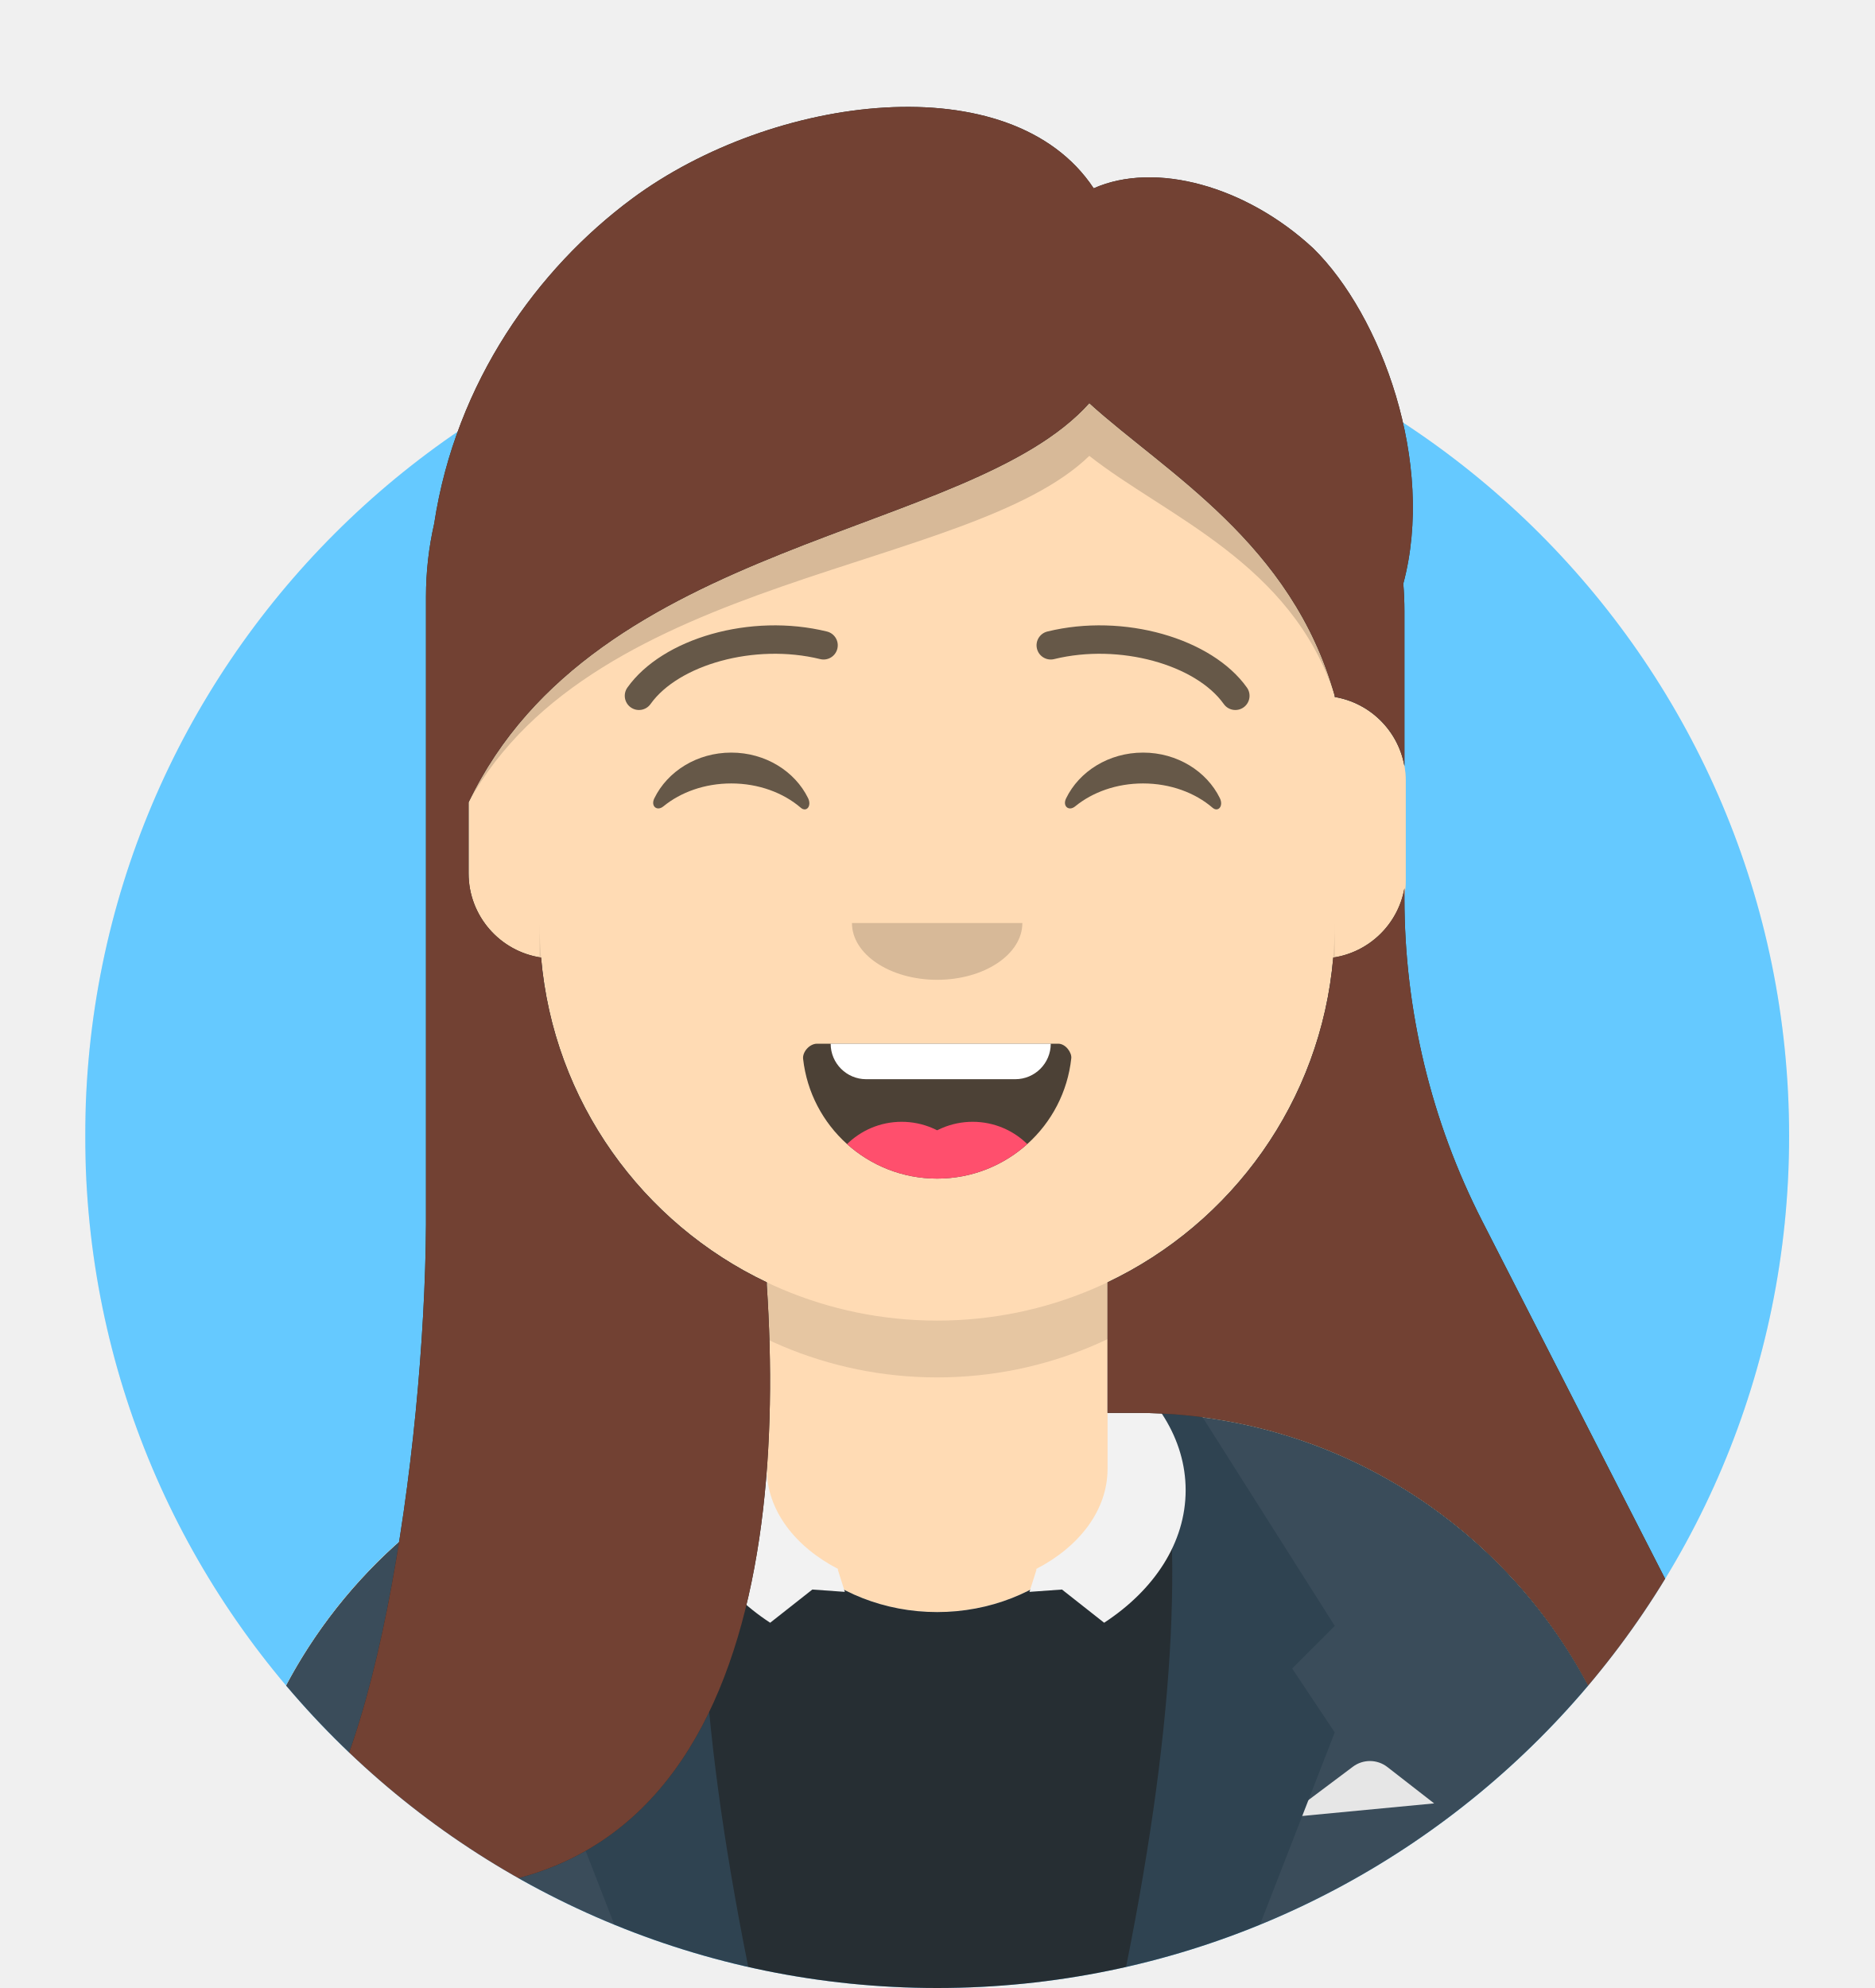
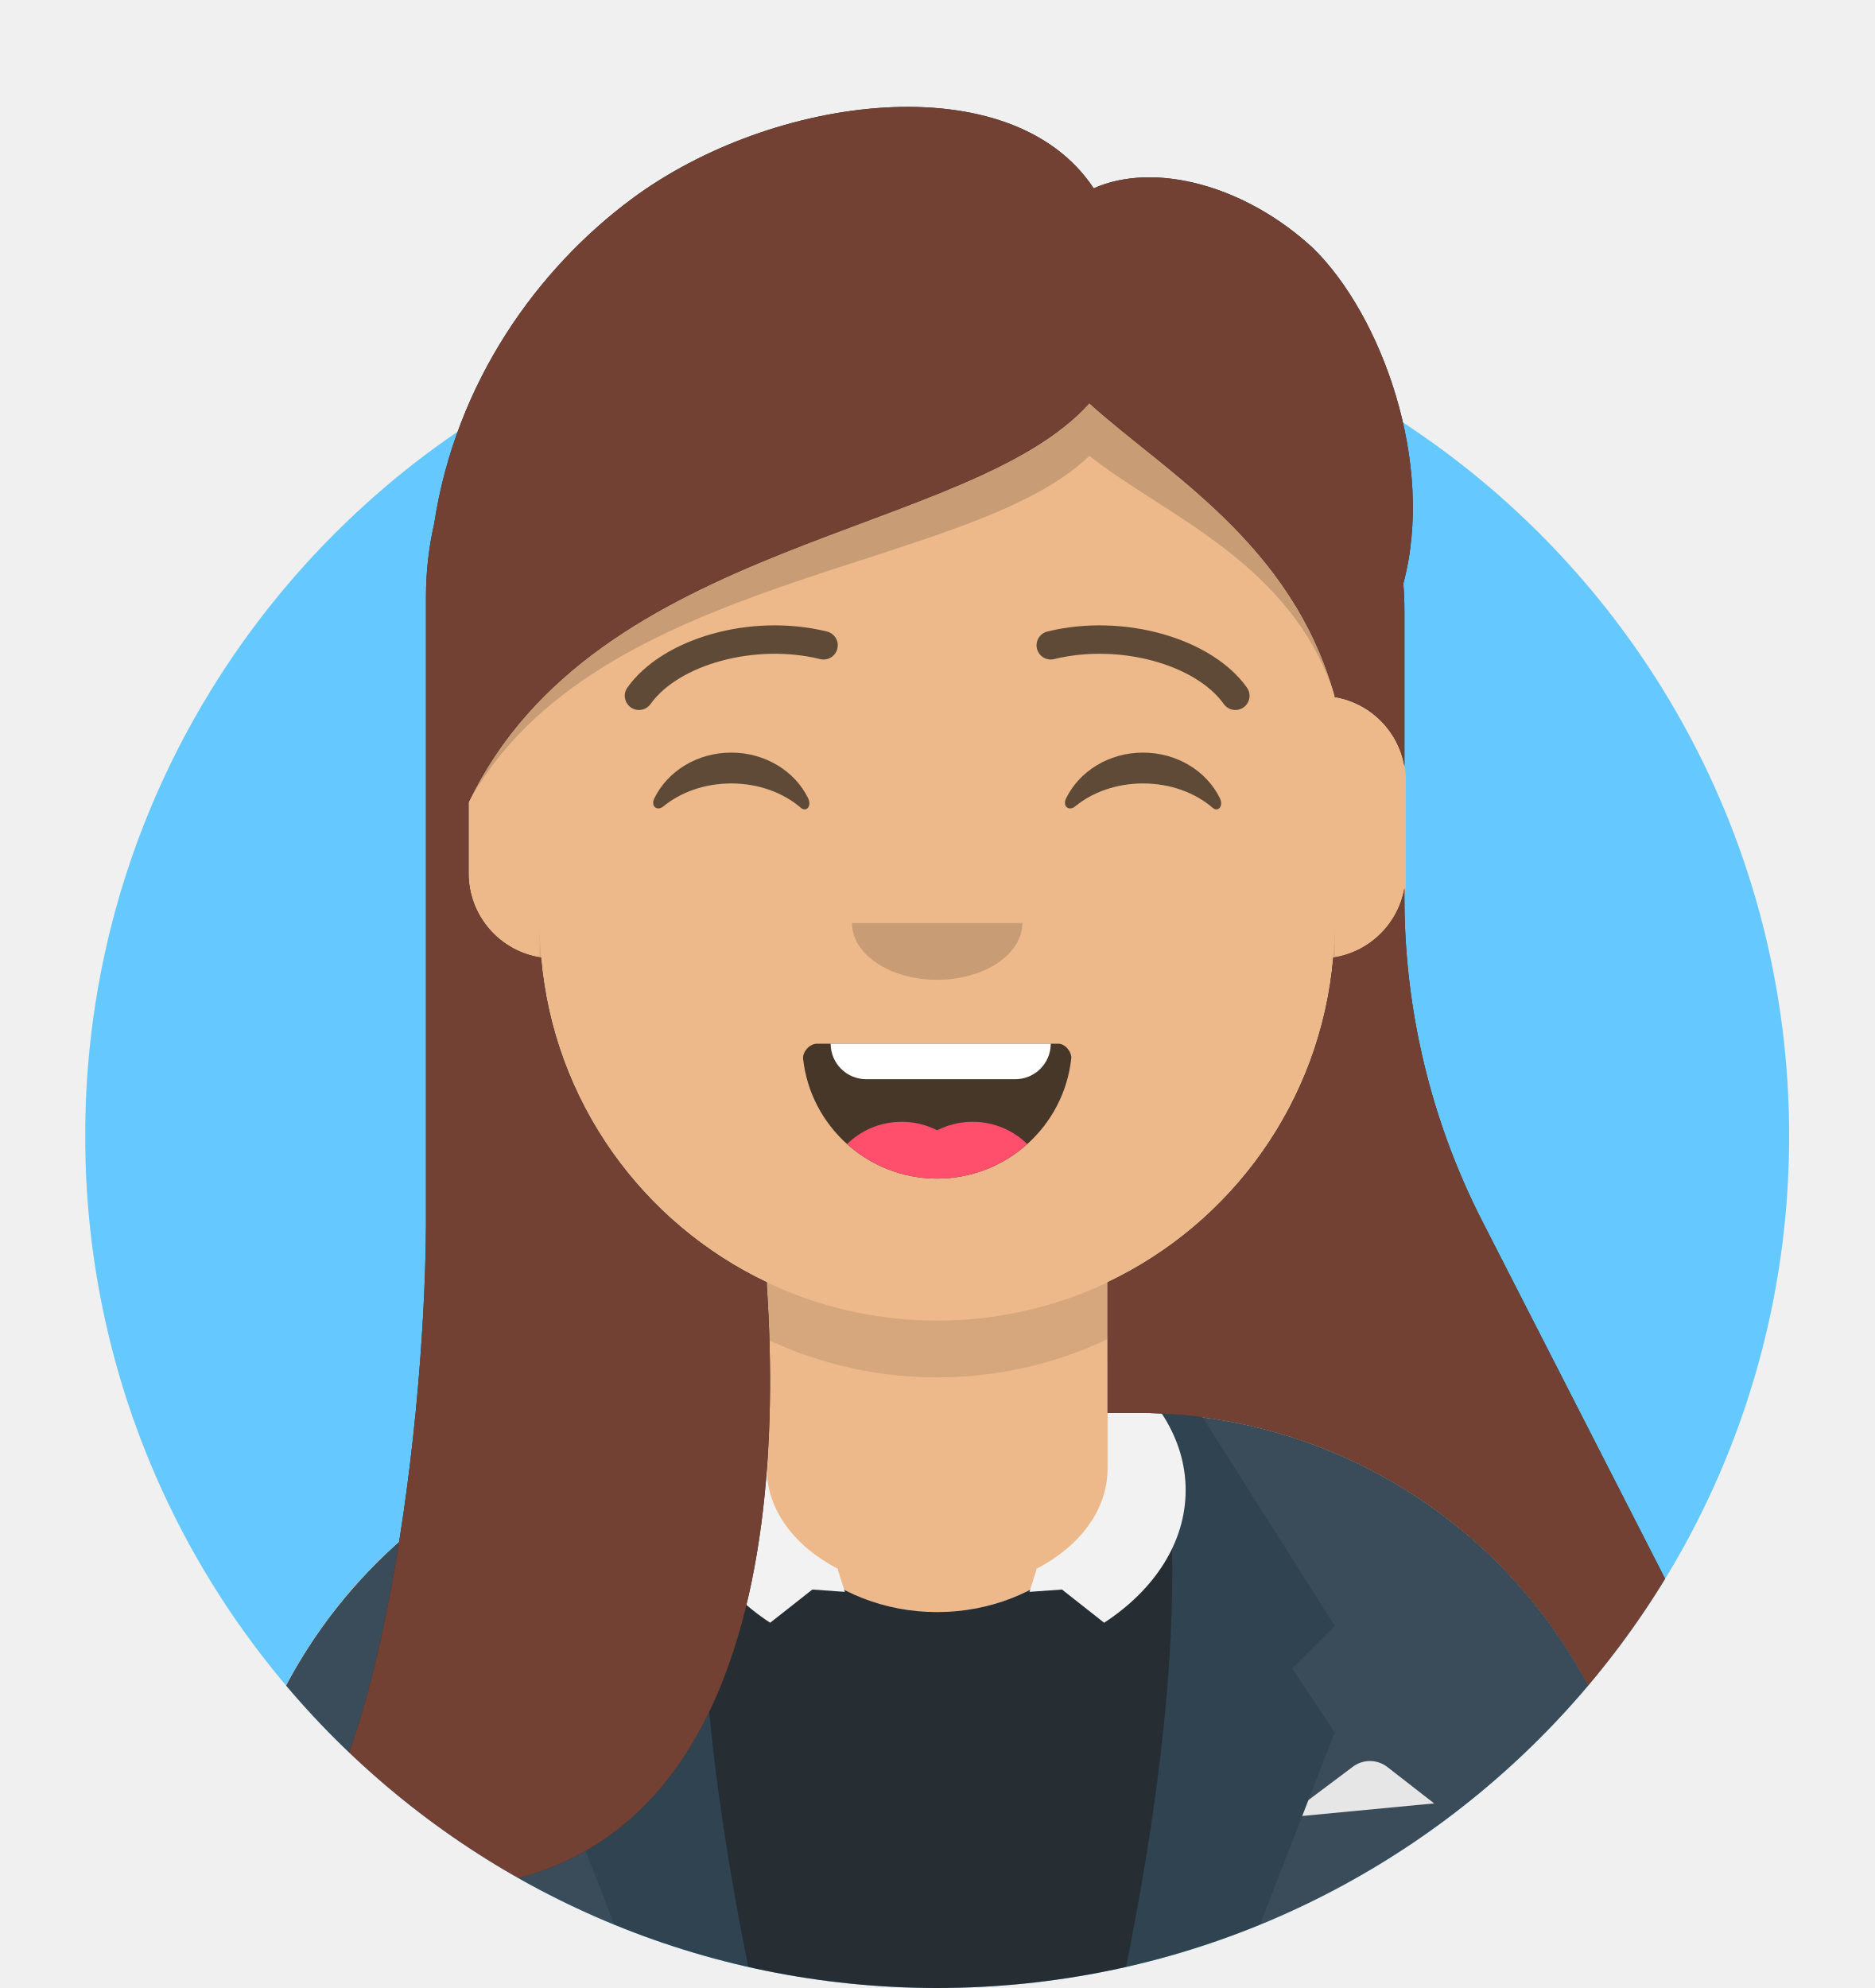
<svg xmlns="http://www.w3.org/2000/svg" xmlns:xlink="http://www.w3.org/1999/xlink" width="264px" height="280px" viewBox="0 0 264 280" version="1.1">
  <defs>
    <circle id="path-1" cx="120" cy="120" r="120" />
    <path d="M12,160 C12,226.274 65.726,280 132,280 C198.274,280 252,226.274 252,160 L264,160 L264,-1.42108547e-14 L-3.19744231e-14,-1.42108547e-14 L-3.19744231e-14,160 L12,160 Z" id="path-3" />
    <path d="M124,144.611 L124,163 L128,163 L128,163 C167.765,163 200,195.235 200,235 L200,244 L0,244 L0,235 C-4.86974701e-15,195.235 32.235,163 72,163 L72,163 L76,163 L76,144.611 C58.763,136.422 46.372,119.687 44.305,99.881 C38.48,99.058 34,94.052 34,88 L34,74 C34,68.054 38.325,63.118 44,62.166 L44,56 L44,56 C44,25.072 69.072,5.68137151e-15 100,0 L100,0 L100,0 C130.928,-5.68137151e-15 156,25.072 156,56 L156,62.166 C161.675,63.118 166,68.054 166,74 L166,88 C166,94.052 161.52,99.058 155.695,99.881 C153.628,119.687 141.237,136.422 124,144.611 Z" id="path-5" />
  </defs>
  <g id="Avataaar" stroke="none" stroke-width="1" fill="none" fill-rule="evenodd">
    <g transform="translate(-825, -1100)" id="Avataaar/Circle">
      <g transform="translate(825, 1100)">
        <g id="Circle" stroke-width="1" fill-rule="evenodd" transform="translate(12, 40)">
          <mask id="mask-2" fill="white">
            <use xlink:href="#path-1" />
          </mask>
          <use id="Circle-Background" fill="#E6E6E6" xlink:href="#path-1" />
          <g id="Color/Palette/Blue-01" mask="url(#mask-2)" fill="#65C9FF">
            <rect id="🖍Color" x="0" y="0" width="240" height="240" />
          </g>
        </g>
        <mask id="mask-4" fill="white">
          <use xlink:href="#path-3" />
        </mask>
        <g id="Mask" />
        <g id="Avataaar" stroke-width="1" fill-rule="evenodd" mask="url(#mask-4)">
          <g id="Body" transform="translate(32, 36)">
            <mask id="mask-6" fill="white">
              <use xlink:href="#path-5" />
            </mask>
            <use fill="#D0C6AC" xlink:href="#path-5" />
-             <g id="Skin/👶🏽-03-Brown" mask="url(#mask-6)" fill="#FFDBB4">
+             <g id="Skin/👶🏽-03-Brown" mask="url(#mask-6)" fill="#EDB98A">
              <g transform="translate(-32, 0)" id="Color">
                <rect x="0" y="0" width="264" height="244" />
              </g>
            </g>
            <path d="M156,79 L156,102 C156,132.928 130.928,158 100,158 C69.072,158 44,132.928 44,102 L44,79 L44,94 C44,124.928 69.072,150 100,150 C130.928,150 156,124.928 156,94 L156,79 Z" id="Neck-Shadow" fill-opacity="0.1" fill="#000000" mask="url(#mask-6)" />
          </g>
          <g id="Clothing/Blazer-+-Sweater" transform="translate(0, 170)">
            <defs>
-               <path d="M105.192,29.052 L104,29.052 L104,29.052 C64.235,29.052 32,61.287 32,101.052 L32,110 L232,110 L232,101.052 C232,61.287 199.765,29.052 160,29.052 L160,29.052 L158.808,29.052 C158.935,30.035 159,31.036 159,32.052 C159,45.859 146.912,57.052 132,57.052 C117.088,57.052 105,45.859 105,32.052 C105,31.036 105.065,30.035 105.192,29.052 Z" id="react-path-53" />
+               <path d="M105.192,29.052 L104,29.052 L104,29.052 C64.235,29.052 32,61.287 32,101.052 L32,110 L232,110 L232,101.052 C232,61.287 199.765,29.052 160,29.052 L160,29.052 L158.808,29.052 C158.935,30.035 159,31.036 159,32.052 C159,45.859 146.912,57.052 132,57.052 C117.088,57.052 105,45.859 105,32.052 C105,31.036 105.065,30.035 105.192,29.052 Z" id="react-path-1" />
            </defs>
-             <mask id="react-mask-54" fill="white">
-               <use xlink:href="#react-path-53" />
+             <mask id="react-mask-2" fill="white">
+               <use xlink:href="#react-path-1" />
            </mask>
-             <use id="Clothes" fill="#E6E6E6" fill-rule="evenodd" xlink:href="#react-path-53" />
-             <g id="Color/Palette/Black" mask="url(#react-mask-54)" fill-rule="evenodd" fill="#262E33">
+             <use id="Clothes" fill="#E6E6E6" fill-rule="evenodd" xlink:href="#react-path-1" />
+             <g id="Color/Palette/Black" mask="url(#react-mask-2)" fill-rule="evenodd" fill="#262E33">
              <rect id="🖍Color" x="0" y="0" width="264" height="110" />
            </g>
            <g id="Blazer" stroke-width="1" fill-rule="evenodd" transform="translate(32, 28)">
              <path d="M68.785,1.122 C30.512,2.804 1.24427139e-14,34.365 0,73.052 L0,82 L69.362,82 C65.961,69.92 64,55.709 64,40.5 C64,26.173 65.74,12.731 68.785,1.122 Z M131.638,82 L200,82 L200,73.052 C200,34.707 170.025,3.363 132.229,1.174 C135.265,12.771 137,26.194 137,40.5 C137,55.709 135.039,69.92 131.638,82 Z" id="Saco" fill="#3A4C5A" />
              <path d="M149,58 L158.556,50.833 L158.556,50.833 C159.999,49.751 161.988,49.768 163.412,50.876 L170,56 L149,58 Z" id="Pocket-hanky" fill="#E6E6E6" />
              <path d="M69,1.13686838e-13 C65,19.333 66.667,46.667 74,82 L58,82 L44,46 L50,37 L44,31 L63,1 C65.028,0.369 67.028,0.036 69,1.13686838e-13 Z" id="Wing" fill="#2F4351" />
              <path d="M151,1.13686838e-13 C147,19.333 148.667,46.667 156,82 L140,82 L126,46 L132,37 L126,31 L145,1 C147.028,0.369 149.028,0.036 151,1.13686838e-13 Z" id="Wing" fill="#2F4351" transform="translate(141, 41) scale(-1, 1) translate(-141, -41) " />
            </g>
            <path d="M156,21.539 C162.772,26.136 167,32.656 167,39.888 C167,47.289 162.572,53.945 155.52,58.556 L149.579,53.876 L145,54.208 L146,51.057 L145.922,50.996 C152.022,47.853 156,42.7 156,36.877 L156,21.539 Z M108,21.539 C101.228,26.136 97,32.656 97,39.888 C97,47.289 101.428,53.945 108.48,58.556 L114.421,53.876 L119,54.208 L118,51.057 L118.078,50.996 C111.978,47.853 108,42.7 108,36.877 L108,21.539 Z" id="Collar" fill="#F2F2F2" fill-rule="evenodd" />
          </g>
          <g id="Face" transform="translate(76, 82)" fill="#000000">
            <g id="Mouth/Smile" transform="translate(2, 52)">
              <defs>
-                 <path d="M35.118,15.128 C36.176,24.62 44.226,32 54,32 C63.804,32 71.874,24.574 72.892,15.04 C72.974,14.273 72.117,13 71.043,13 C56.149,13 44.738,13 37.087,13 C36.007,13 35.012,14.178 35.118,15.128 Z" id="react-path-59" />
+                 <path d="M35.118,15.128 C36.176,24.62 44.226,32 54,32 C63.804,32 71.874,24.574 72.892,15.04 C72.974,14.273 72.117,13 71.043,13 C56.149,13 44.738,13 37.087,13 C36.007,13 35.012,14.178 35.118,15.128 Z" id="react-path-3" />
              </defs>
-               <mask id="react-mask-60" fill="white">
-                 <use xlink:href="#react-path-59" />
+               <mask id="react-mask-4" fill="white">
+                 <use xlink:href="#react-path-3" />
              </mask>
-               <use id="Mouth" fill-opacity="0.7" fill="#000000" fill-rule="evenodd" xlink:href="#react-path-59" />
-               <rect id="Teeth" fill="#FFFFFF" fill-rule="evenodd" mask="url(#react-mask-60)" x="39" y="2" width="31" height="16" rx="5" />
-               <g id="Tongue" stroke-width="1" fill-rule="evenodd" mask="url(#react-mask-60)" fill="#FF4F6D">
+               <use id="Mouth" fill-opacity="0.7" fill="#000000" fill-rule="evenodd" xlink:href="#react-path-3" />
+               <rect id="Teeth" fill="#FFFFFF" fill-rule="evenodd" mask="url(#react-mask-4)" x="39" y="2" width="31" height="16" rx="5" />
+               <g id="Tongue" stroke-width="1" fill-rule="evenodd" mask="url(#react-mask-4)" fill="#FF4F6D">
                <g transform="translate(38, 24)">
                  <circle cx="11" cy="11" r="11" />
                  <circle cx="21" cy="11" r="11" />
                </g>
              </g>
            </g>
            <g id="Nose/Default" transform="translate(28, 40)" fill-opacity="0.16">
              <path d="M16,8 C16,12.418 21.373,16 28,16 L28,16 C34.627,16 40,12.418 40,8" id="Nose" />
            </g>
            <g id="Eyes/Happy-😁" transform="translate(0, 8)" fill-opacity="0.6">
              <path d="M16.16,22.447 C18.007,18.649 22.164,16 26.998,16 C31.814,16 35.959,18.63 37.815,22.407 C38.367,23.529 37.582,24.447 36.791,23.767 C34.34,21.66 30.859,20.344 26.998,20.344 C23.257,20.344 19.874,21.579 17.438,23.572 C16.547,24.3 15.62,23.558 16.16,22.447 Z" id="Squint" />
              <path d="M74.16,22.447 C76.007,18.649 80.164,16 84.998,16 C89.814,16 93.959,18.63 95.815,22.407 C96.367,23.529 95.582,24.447 94.791,23.767 C92.34,21.66 88.859,20.344 84.998,20.344 C81.257,20.344 77.874,21.579 75.438,23.572 C74.547,24.3 73.62,23.558 74.16,22.447 Z" id="Squint" />
            </g>
            <g id="Eyebrow/Outline/Default" fill-opacity="0.6">
              <g id="I-Browse" transform="translate(12, 6)">
                <path d="M3.63,11.159 C7.545,5.65 18.278,2.561 27.523,4.831 C28.596,5.095 29.679,4.439 29.942,3.366 C30.206,2.293 29.55,1.21 28.477,0.947 C17.74,-1.69 5.312,1.887 0.37,8.841 C-0.27,9.742 -0.059,10.99 0.841,11.63 C1.742,12.27 2.99,12.059 3.63,11.159 Z" id="Eyebrow" fill-rule="nonzero" />
                <path d="M61.63,11.159 C65.545,5.65 76.278,2.561 85.523,4.831 C86.596,5.095 87.679,4.439 87.942,3.366 C88.206,2.293 87.55,1.21 86.477,0.947 C75.74,-1.69 63.312,1.887 58.37,8.841 C57.73,9.742 57.941,10.99 58.841,11.63 C59.742,12.27 60.99,12.059 61.63,11.159 Z" id="Eyebrow" fill-rule="nonzero" transform="translate(73.00015, 6.039198) scale(-1, 1) translate(-73.00015, -6.039198) " />
              </g>
            </g>
          </g>
          <g id="Top" stroke-width="1" fill-rule="evenodd">
            <defs>
-               <rect id="react-path-13" x="0" y="0" width="264" height="280" />
-               <path d="M21,157.541 L21,69.046 C21,65.514 21.398,62.075 22.152,58.771 C25.205,38.731 36.775,22.811 50,13 C69.905,-1.76 103.442,-6.018 115.047,11.522 C123.698,7.681 136.519,11.182 146,20 C155.565,29.415 163.2,50.197 158.657,67.204 C158.762,68.469 158.815,69.749 158.815,71.041 L158.815,92.892 C157.934,87.918 153.989,84.003 149,83.166 L149,83 C142.964,61.464 125.23,51.58 114.43,41.777 C97.535,60.673 44.823,60.74 27,98 L27,108 C27,114.019 31.431,119.002 37.209,119.867 C38.952,140.115 51.469,157.283 69,165.611 L69,166 C71.93,209.855 62.358,264.797 0,248 C13.606,240.038 20.808,189.056 21,157.541 Z M117,165.611 C134.531,157.283 147.048,140.115 148.791,119.867 C153.879,119.106 157.922,115.151 158.815,110.108 L158.815,111.47 L158.815,111.47 C158.815,127.299 162.573,142.901 169.778,156.994 L196.727,209.701 C203.69,223.32 201.646,239.174 192.791,250.469 C189.966,213.289 158.903,184 121,184 L121,184 L117,184 L117,165.611 Z" id="react-path-14" />
-               <path d="M65.18,77.737 C67.363,76.105 80.407,75.479 82.758,74.089 C83.492,73.655 84.061,73.216 84.5,72.78 C84.939,73.216 85.509,73.655 86.242,74.089 C88.593,75.479 101.637,76.105 103.82,77.737 C106.03,79.391 107.644,83.185 107.467,86.151 C107.255,89.71 103.361,98.203 93.672,99.181 C91.558,96.828 88.237,95.31 84.5,95.31 C80.763,95.31 77.442,96.828 75.328,99.181 C65.639,98.203 61.745,89.71 61.533,86.151 C61.357,83.185 62.97,79.391 65.18,77.737 M103.142,94.906 C103.143,94.906 103.145,94.905 103.146,94.905 C103.144,94.905 103.143,94.906 103.142,94.906 M65.845,94.901 C65.849,94.903 65.857,94.906 65.862,94.908 C65.857,94.906 65.851,94.903 65.845,94.901 M144.863,55.985 C144.474,50.03 143.278,44.152 142.234,38.286 C141.953,36.707 140.424,26 139.735,26 C139.502,35.109 138.702,44.08 137.67,53.139 C137.361,55.848 137.038,58.556 136.825,61.274 C136.654,63.47 136.96,66.122 136.428,68.246 C135.749,70.952 132.348,73.478 129.703,74.411 C123.103,76.737 117.598,67.108 111.961,64.291 C104.643,60.635 92.064,59.764 84.582,64.53 C76.936,59.764 64.357,60.635 57.039,64.291 C51.402,67.108 45.897,76.737 39.297,74.411 C36.652,73.478 33.25,70.952 32.572,68.246 C32.04,66.122 32.346,63.47 32.175,61.274 C31.962,58.556 31.639,55.848 31.33,53.139 C30.298,44.08 29.497,35.109 29.265,26 C28.576,26 27.047,36.707 26.766,38.286 C25.722,44.152 24.526,50.03 24.138,55.985 C23.739,62.105 24.215,68.167 25.47,74.163 C26.069,77.028 26.769,79.876 27.519,82.704 C28.353,85.847 27.199,91.966 27.572,95.192 C28.279,101.296 31.154,113.2 34.383,118.451 C35.944,120.989 37.773,122.574 39.816,124.619 C41.783,126.588 42.604,129.64 44.726,131.737 C48.682,135.645 54.446,137.971 60.366,138.543 C65.677,143.05 74.506,146 84.5,146 C94.495,146 103.323,143.05 108.635,138.543 C114.554,137.971 120.318,135.645 124.274,131.737 C126.396,129.64 127.217,126.588 129.184,124.619 C131.226,122.574 133.056,120.989 134.617,118.451 C137.846,113.2 140.721,101.296 141.428,95.192 C141.801,91.966 140.647,85.847 141.481,82.704 C142.232,79.876 142.931,77.028 143.531,74.163 C144.785,68.167 145.261,62.105 144.863,55.985 Z" id="react-path-15" />
+               <rect id="react-path-7" x="0" y="0" width="264" height="280" />
+               <path d="M21,157.541 L21,69.046 C21,65.514 21.398,62.075 22.152,58.771 C25.205,38.731 36.775,22.811 50,13 C69.905,-1.76 103.442,-6.018 115.047,11.522 C123.698,7.681 136.519,11.182 146,20 C155.565,29.415 163.2,50.197 158.657,67.204 C158.762,68.469 158.815,69.749 158.815,71.041 L158.815,92.892 C157.934,87.918 153.989,84.003 149,83.166 L149,83 C142.964,61.464 125.23,51.58 114.43,41.777 C97.535,60.673 44.823,60.74 27,98 L27,108 C27,114.019 31.431,119.002 37.209,119.867 C38.952,140.115 51.469,157.283 69,165.611 L69,166 C71.93,209.855 62.358,264.797 0,248 C13.606,240.038 20.808,189.056 21,157.541 Z M117,165.611 C134.531,157.283 147.048,140.115 148.791,119.867 C153.879,119.106 157.922,115.151 158.815,110.108 L158.815,111.47 L158.815,111.47 C158.815,127.299 162.573,142.901 169.778,156.994 L196.727,209.701 C203.69,223.32 201.646,239.174 192.791,250.469 C189.966,213.289 158.903,184 121,184 L121,184 L117,184 L117,165.611 Z" id="react-path-8" />
+               <path d="M65.18,77.737 C67.363,76.105 80.407,75.479 82.758,74.089 C83.492,73.655 84.061,73.216 84.5,72.78 C84.939,73.216 85.509,73.655 86.242,74.089 C88.593,75.479 101.637,76.105 103.82,77.737 C106.03,79.391 107.644,83.185 107.467,86.151 C107.255,89.71 103.361,98.203 93.672,99.181 C91.558,96.828 88.237,95.31 84.5,95.31 C80.763,95.31 77.442,96.828 75.328,99.181 C65.639,98.203 61.745,89.71 61.533,86.151 C61.357,83.185 62.97,79.391 65.18,77.737 M103.142,94.906 C103.143,94.906 103.145,94.905 103.146,94.905 C103.144,94.905 103.143,94.906 103.142,94.906 M65.845,94.901 C65.849,94.903 65.857,94.906 65.862,94.908 C65.857,94.906 65.851,94.903 65.845,94.901 M144.863,55.985 C144.474,50.03 143.278,44.152 142.234,38.286 C141.953,36.707 140.424,26 139.735,26 C139.502,35.109 138.702,44.08 137.67,53.139 C137.361,55.848 137.038,58.556 136.825,61.274 C136.654,63.47 136.96,66.122 136.428,68.246 C135.749,70.952 132.348,73.478 129.703,74.411 C123.103,76.737 117.598,67.108 111.961,64.291 C104.643,60.635 92.064,59.764 84.582,64.53 C76.936,59.764 64.357,60.635 57.039,64.291 C51.402,67.108 45.897,76.737 39.297,74.411 C36.652,73.478 33.25,70.952 32.572,68.246 C32.04,66.122 32.346,63.47 32.175,61.274 C31.962,58.556 31.639,55.848 31.33,53.139 C30.298,44.08 29.497,35.109 29.265,26 C28.576,26 27.047,36.707 26.766,38.286 C25.722,44.152 24.526,50.03 24.138,55.985 C23.739,62.105 24.215,68.167 25.47,74.163 C26.069,77.028 26.769,79.876 27.519,82.704 C28.353,85.847 27.199,91.966 27.572,95.192 C28.279,101.296 31.154,113.2 34.383,118.451 C35.944,120.989 37.773,122.574 39.816,124.619 C41.783,126.588 42.604,129.64 44.726,131.737 C48.682,135.645 54.446,137.971 60.366,138.543 C65.677,143.05 74.506,146 84.5,146 C94.495,146 103.323,143.05 108.635,138.543 C114.554,137.971 120.318,135.645 124.274,131.737 C126.396,129.64 127.217,126.588 129.184,124.619 C131.226,122.574 133.056,120.989 134.617,118.451 C137.846,113.2 140.721,101.296 141.428,95.192 C141.801,91.966 140.647,85.847 141.481,82.704 C142.232,79.876 142.931,77.028 143.531,74.163 C144.785,68.167 145.261,62.105 144.863,55.985 Z" id="react-path-9" />
            </defs>
-             <mask id="react-mask-11" fill="white">
-               <use xlink:href="#react-path-13" />
+             <mask id="react-mask-5" fill="white">
+               <use xlink:href="#react-path-7" />
            </mask>
            <g id="Mask" />
-             <g id="Top/Long-Hair/Straight" mask="url(#react-mask-11)">
+             <g id="Top/Long-Hair/Straight" mask="url(#react-mask-5)">
              <g transform="translate(-1, 0)">
                <g id="Hair" stroke-width="1" fill="none" fill-rule="evenodd" transform="translate(40, 15)">
-                   <mask id="react-mask-12" fill="white">
-                     <use xlink:href="#react-path-14" />
+                   <mask id="react-mask-6" fill="white">
+                     <use xlink:href="#react-path-8" />
                  </mask>
-                   <use fill="#272C2E" xlink:href="#react-path-14" />
-                   <g id="Skin/👶🏽-03-Brown" mask="url(#react-mask-12)" fill="#724133">
+                   <use fill="#272C2E" xlink:href="#react-path-8" />
+                   <g id="Skin/👶🏽-03-Brown" mask="url(#react-mask-6)" fill="#724133">
                    <g transform="translate(0, 0) " id="Color">
                      <rect x="0" y="0" width="264" height="280" />
                    </g>
                  </g>
                </g>
                <path d="M67,113 C84.823,80.665 137.535,80.607 154.43,64.208 C165.208,72.698 182.892,79.267 188.963,97.869 C182.892,76.424 165.208,66.56 154.43,56.777 C137.535,75.673 84.823,75.74 67,113 Z" id="Shadow" fill-opacity="0.16" fill="#000000" fill-rule="evenodd" />
              </g>
            </g>
          </g>
        </g>
      </g>
    </g>
  </g>
</svg>
